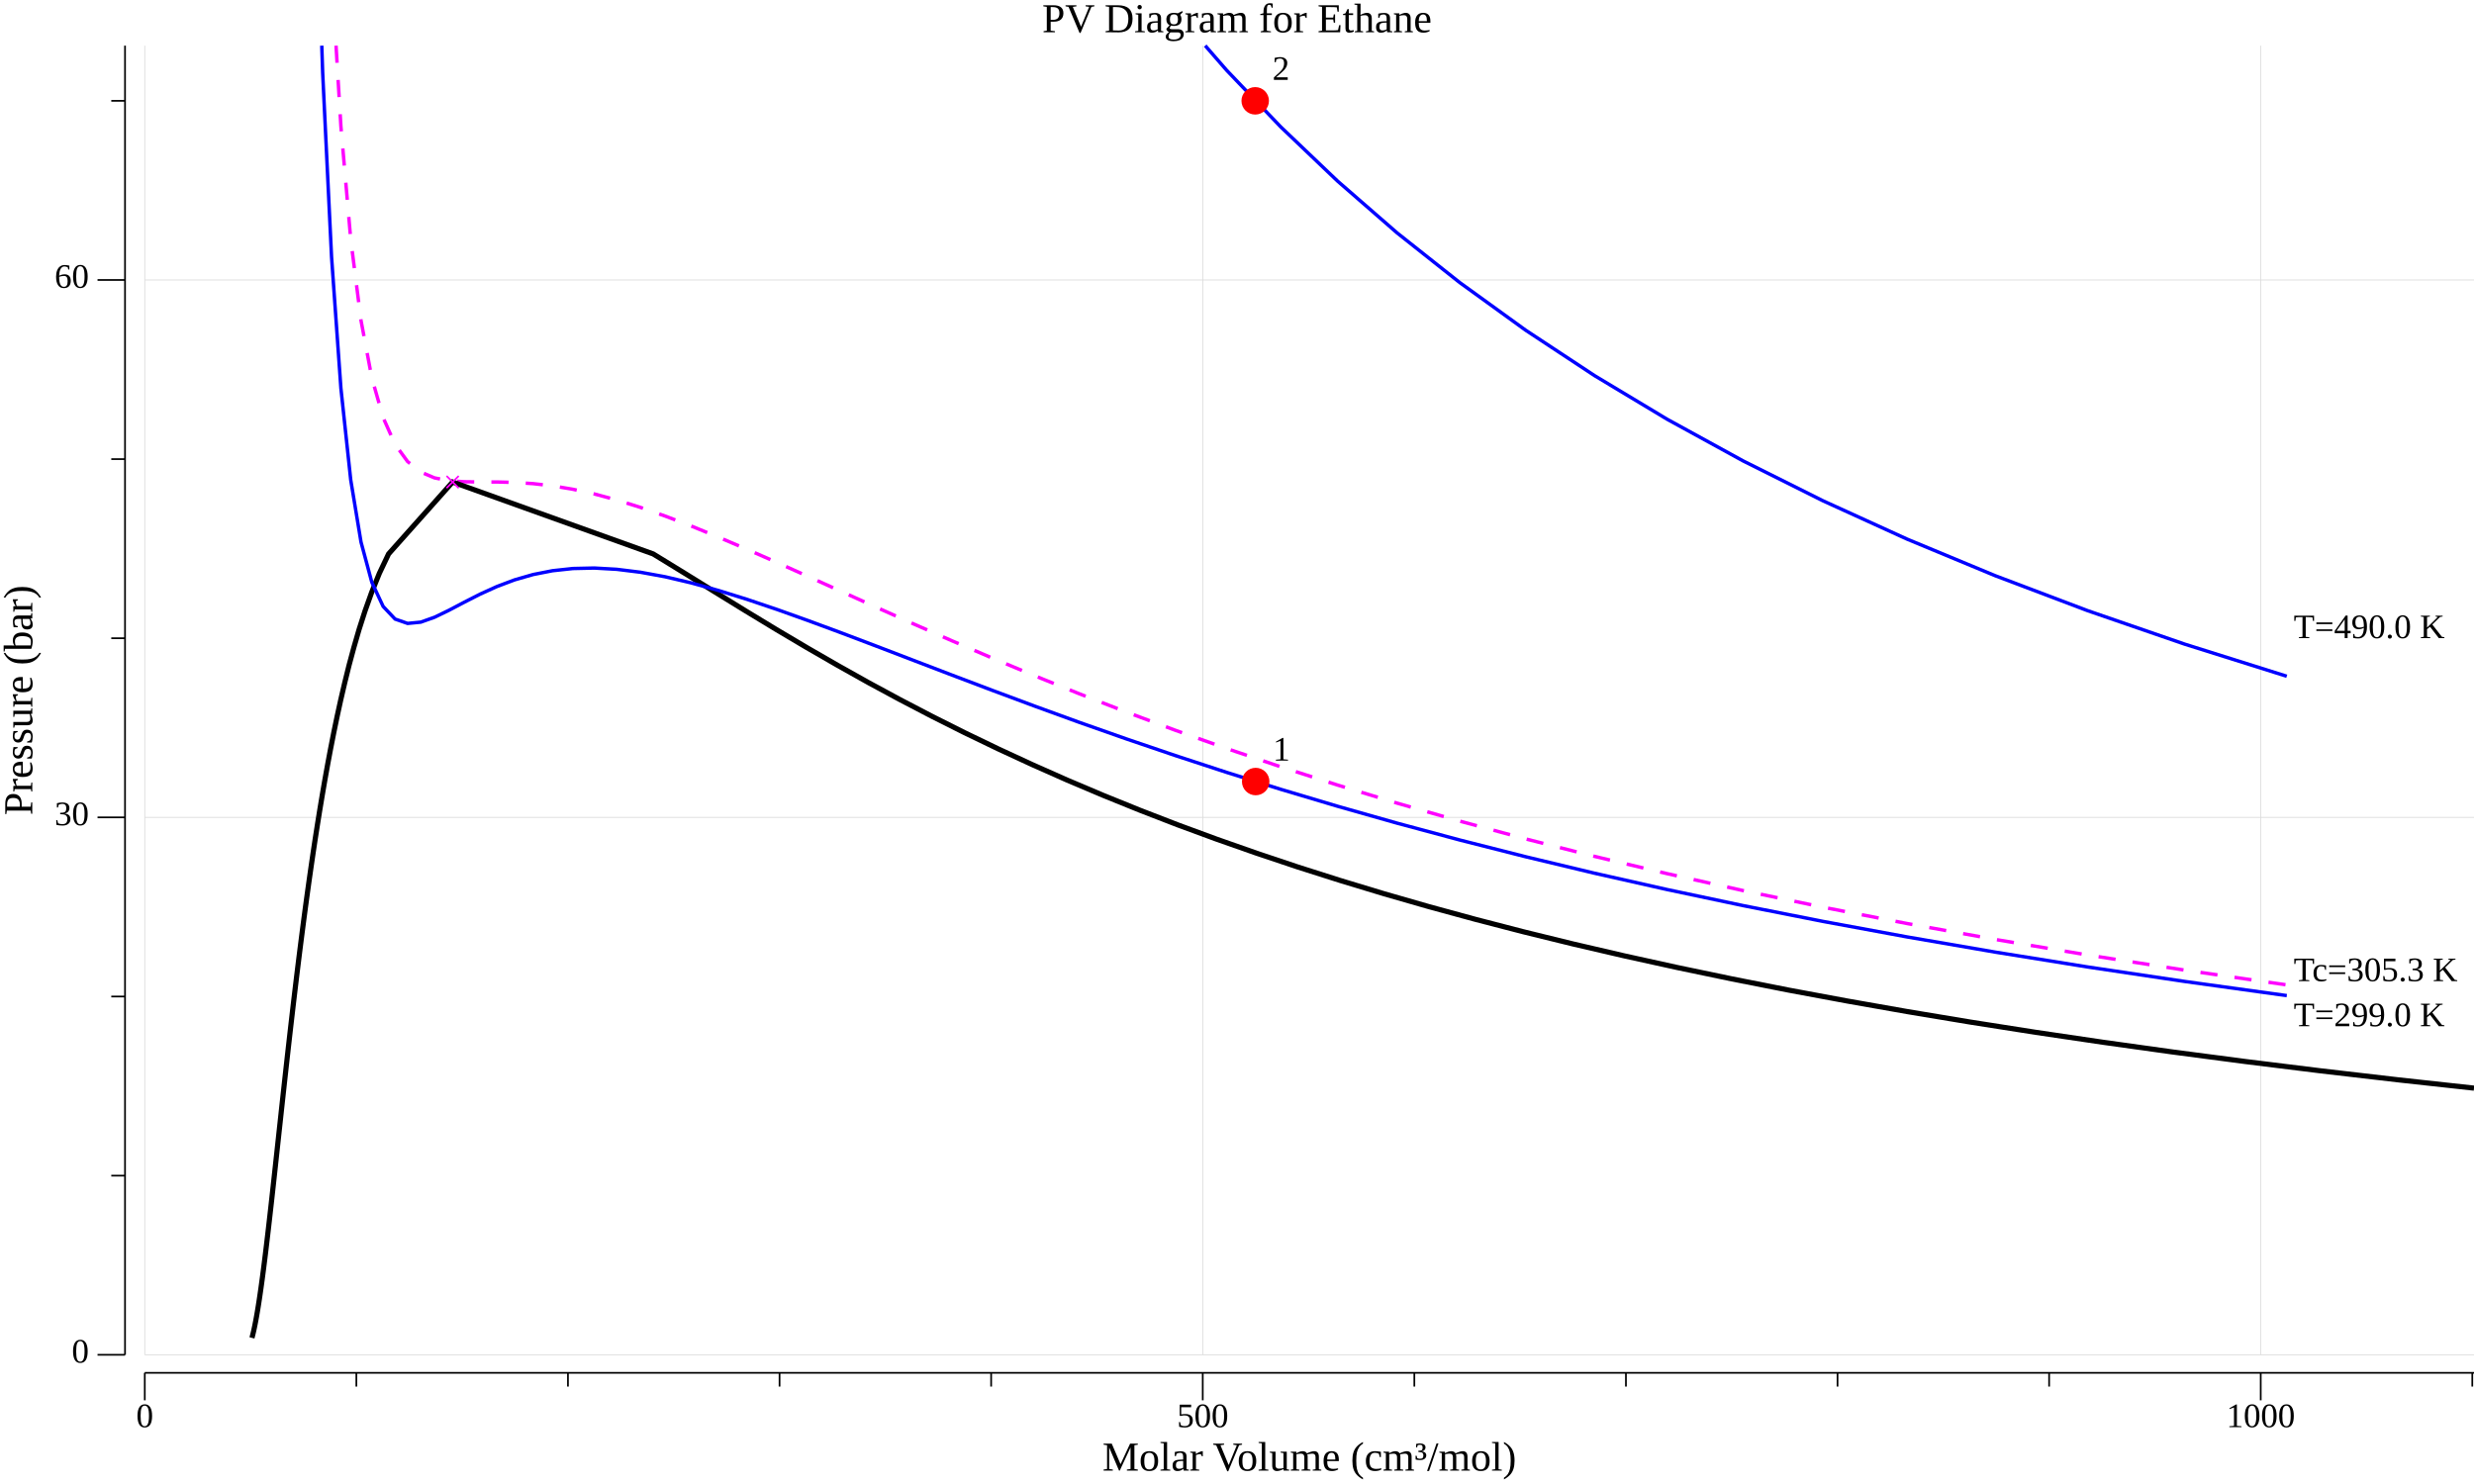
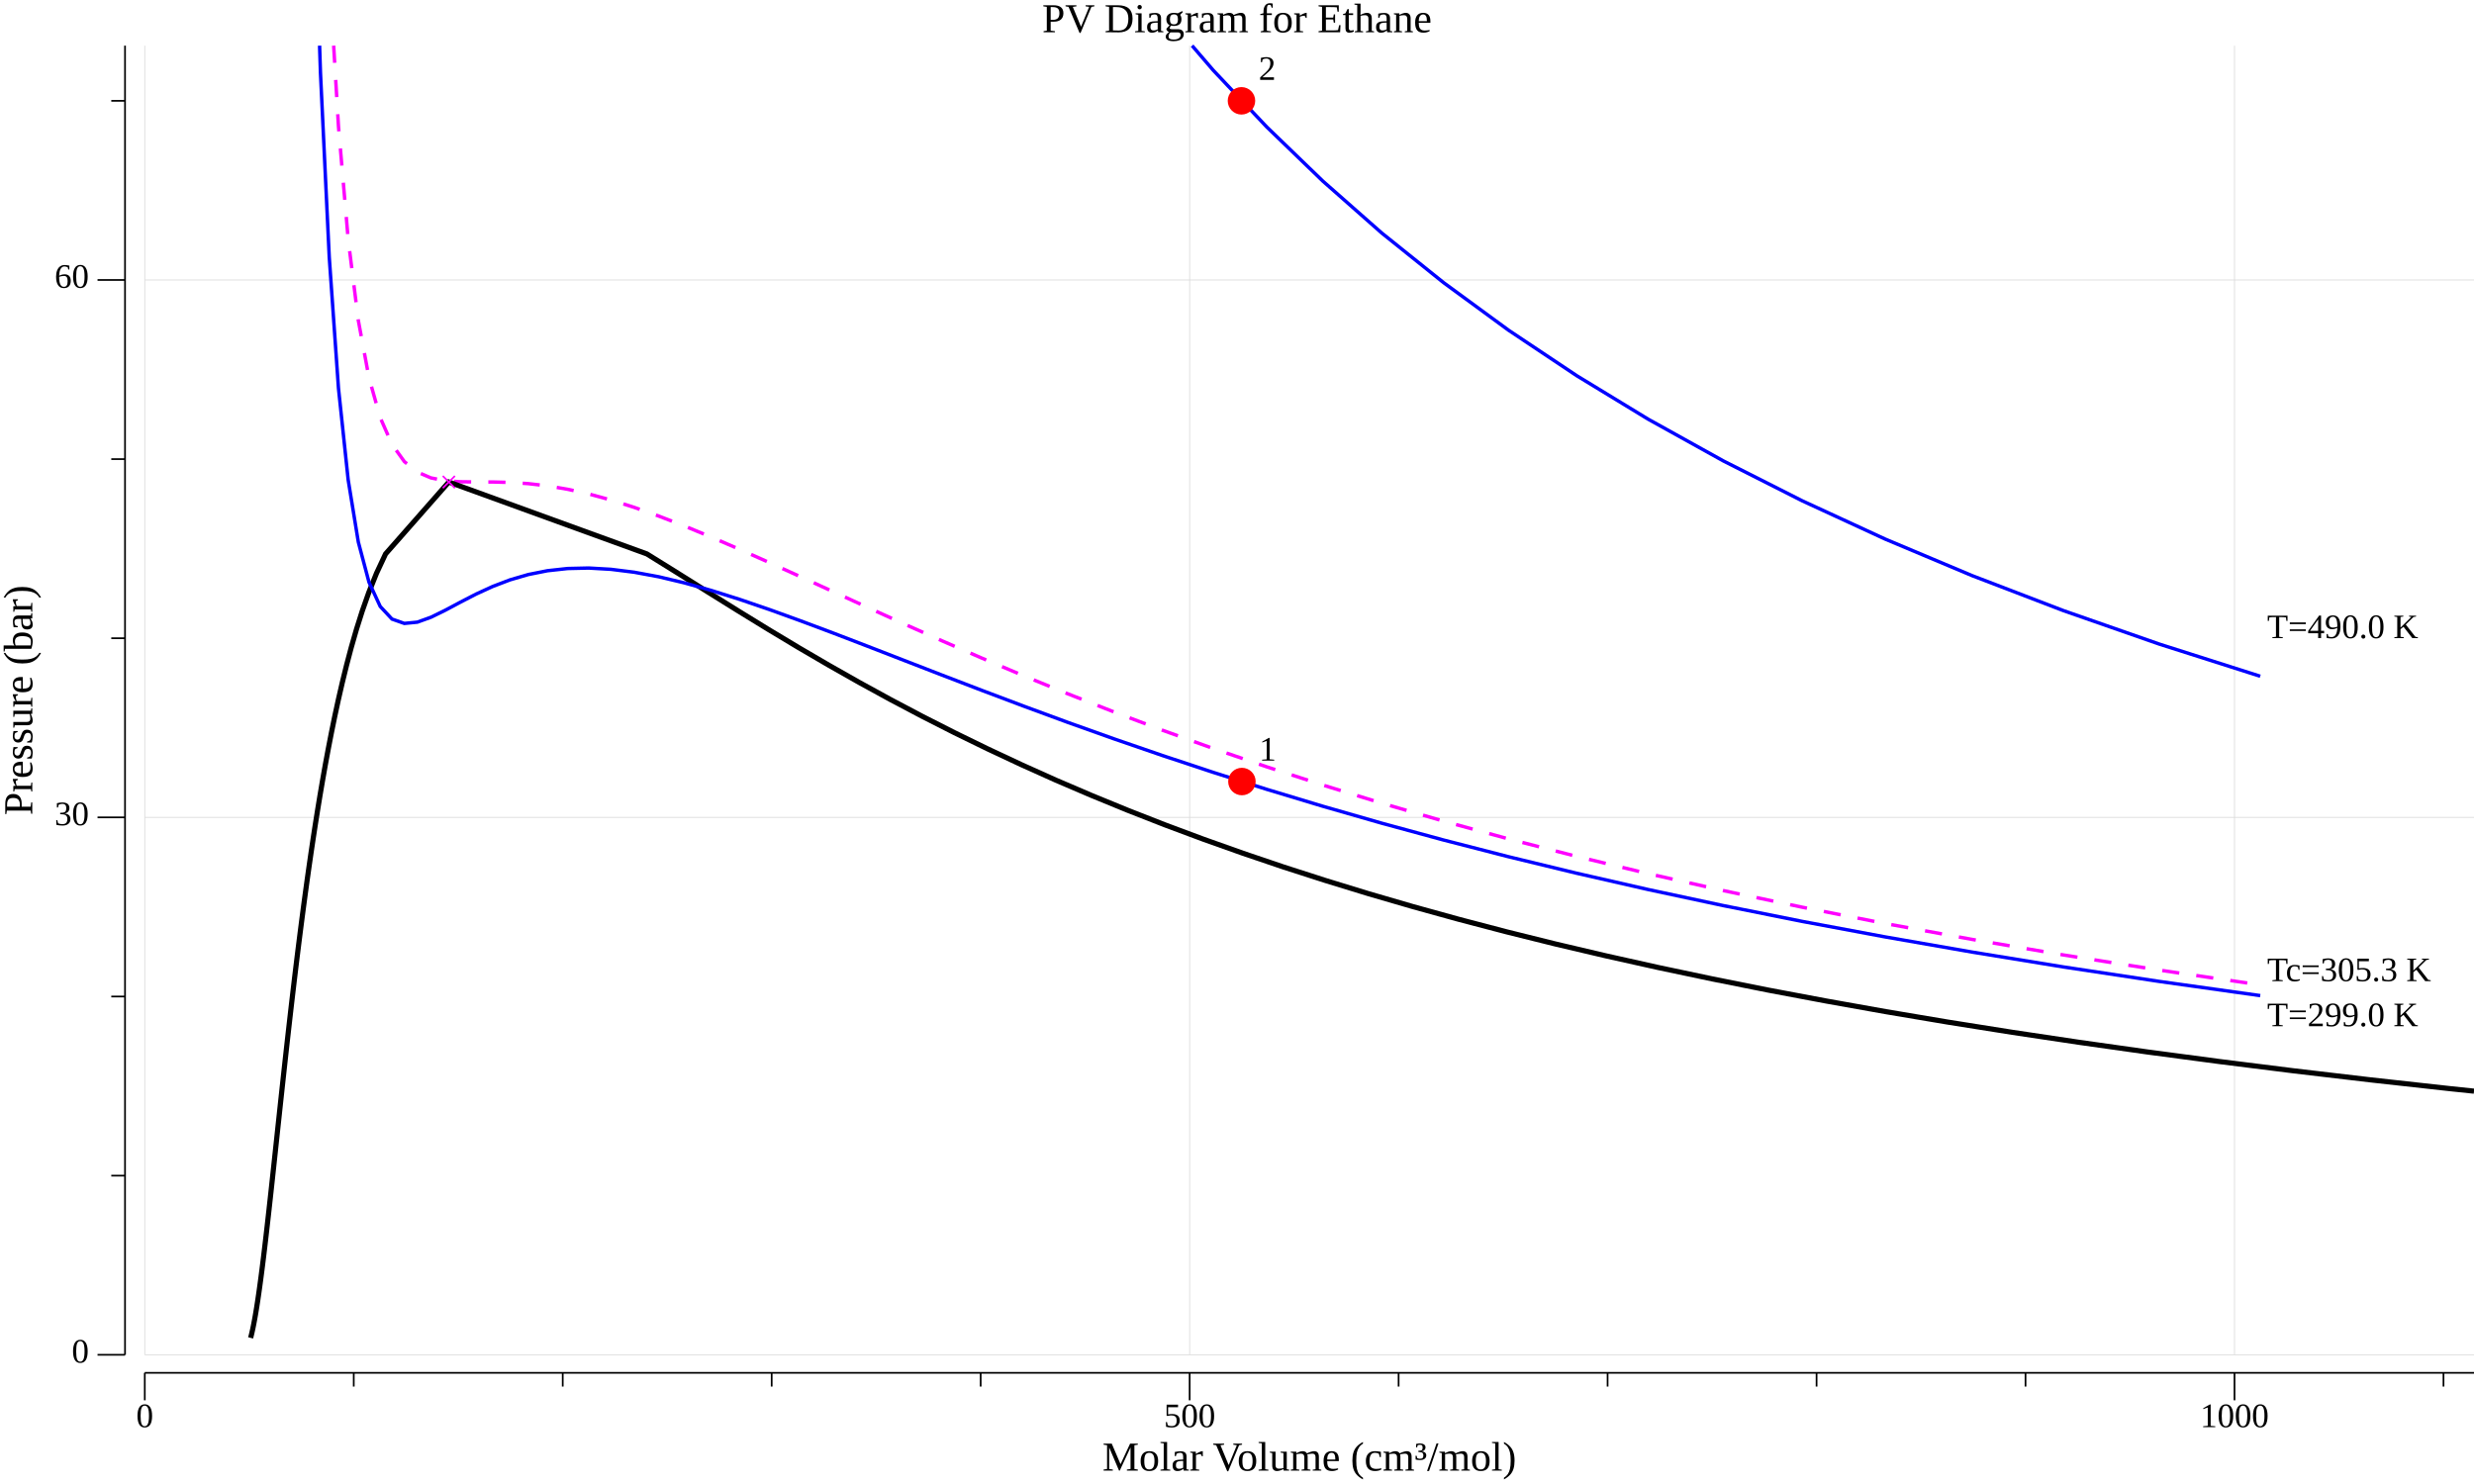
<svg xmlns="http://www.w3.org/2000/svg" width="720pt" height="432pt" viewBox="0 0 720 432">
  <g transform="scale(1, -1) translate(0, -432)">
    <path d="M0,0L720,0L720,432L0,432Z" style="fill:#FFFFFF" />
    <text x="303.29" y="-422.61" transform="scale(1, -1)" style="font-family:Liberation Serif;font-variant:normal;font-weight:normal;font-style:normal;font-size:12px">PV Diagram for Ethane</text>
    <text x="320.83" y="-3.902" transform="scale(1, -1)" style="font-family:Liberation Serif;font-variant:normal;font-weight:normal;font-style:normal;font-size:12px">Molar Volume (cm³/mol)</text>
    <text x="39.635" y="-16.541" transform="scale(1, -1)" style="font-family:Liberation Serif;font-variant:normal;font-weight:normal;font-style:normal;font-size:10px">0</text>
-     <text x="342.53" y="-16.541" transform="scale(1, -1)" style="font-family:Liberation Serif;font-variant:normal;font-weight:normal;font-style:normal;font-size:10px">500</text>
-     <text x="647.93" y="-16.541" transform="scale(1, -1)" style="font-family:Liberation Serif;font-variant:normal;font-weight:normal;font-style:normal;font-size:10px">1000</text>
+     <text x="338.72" y="-16.541" transform="scale(1, -1)" style="font-family:Liberation Serif;font-variant:normal;font-weight:normal;font-style:normal;font-size:10px">500</text>
+     <text x="640.3" y="-16.541" transform="scale(1, -1)" style="font-family:Liberation Serif;font-variant:normal;font-weight:normal;font-style:normal;font-size:10px">1000</text>
    <path d="M42.135,24.363L42.135,32.363" style="fill:none;stroke:#000000;stroke-width:0.5" />
-     <path d="M350.03,24.363L350.03,32.363" style="fill:none;stroke:#000000;stroke-width:0.5" />
-     <path d="M657.93,24.363L657.93,32.363" style="fill:none;stroke:#000000;stroke-width:0.5" />
-     <path d="M103.71,28.363L103.71,32.363" style="fill:none;stroke:#000000;stroke-width:0.5" />
-     <path d="M165.29,28.363L165.29,32.363" style="fill:none;stroke:#000000;stroke-width:0.5" />
-     <path d="M226.87,28.363L226.87,32.363" style="fill:none;stroke:#000000;stroke-width:0.5" />
-     <path d="M288.45,28.363L288.45,32.363" style="fill:none;stroke:#000000;stroke-width:0.5" />
-     <path d="M411.61,28.363L411.61,32.363" style="fill:none;stroke:#000000;stroke-width:0.5" />
-     <path d="M473.19,28.363L473.19,32.363" style="fill:none;stroke:#000000;stroke-width:0.5" />
-     <path d="M534.77,28.363L534.77,32.363" style="fill:none;stroke:#000000;stroke-width:0.5" />
-     <path d="M596.35,28.363L596.35,32.363" style="fill:none;stroke:#000000;stroke-width:0.5" />
-     <path d="M719.5,28.363L719.5,32.363" style="fill:none;stroke:#000000;stroke-width:0.5" />
+     <path d="M346.22,24.363L346.22,32.363" style="fill:none;stroke:#000000;stroke-width:0.5" />
+     <path d="M650.3,24.363L650.3,32.363" style="fill:none;stroke:#000000;stroke-width:0.5" />
+     <path d="M102.95,28.363L102.95,32.363" style="fill:none;stroke:#000000;stroke-width:0.5" />
+     <path d="M163.77,28.363L163.77,32.363" style="fill:none;stroke:#000000;stroke-width:0.5" />
+     <path d="M224.58,28.363L224.58,32.363" style="fill:none;stroke:#000000;stroke-width:0.5" />
+     <path d="M285.4,28.363L285.4,32.363" style="fill:none;stroke:#000000;stroke-width:0.5" />
+     <path d="M407.03,28.363L407.03,32.363" style="fill:none;stroke:#000000;stroke-width:0.5" />
+     <path d="M467.85,28.363L467.85,32.363" style="fill:none;stroke:#000000;stroke-width:0.5" />
+     <path d="M528.67,28.363L528.67,32.363" style="fill:none;stroke:#000000;stroke-width:0.5" />
+     <path d="M589.48,28.363L589.48,32.363" style="fill:none;stroke:#000000;stroke-width:0.5" />
+     <path d="M711.12,28.363L711.12,32.363" style="fill:none;stroke:#000000;stroke-width:0.5" />
    <path d="M42.135,32.363L720,32.363" style="fill:none;stroke:#000000;stroke-width:0.5" />
    <g transform="rotate(90)">
      <text x="194.68" y="9.387" transform="scale(1, -1)" style="font-family:Liberation Serif;font-variant:normal;font-weight:normal;font-style:normal;font-size:12px">Pressure (bar)</text>
    </g>
    <text x="20.885" y="-35.328" transform="scale(1, -1)" style="font-family:Liberation Serif;font-variant:normal;font-weight:normal;font-style:normal;font-size:10px">0</text>
    <text x="15.885" y="-191.77" transform="scale(1, -1)" style="font-family:Liberation Serif;font-variant:normal;font-weight:normal;font-style:normal;font-size:10px">30</text>
    <text x="15.885" y="-348.22" transform="scale(1, -1)" style="font-family:Liberation Serif;font-variant:normal;font-weight:normal;font-style:normal;font-size:10px">60</text>
    <path d="M28.385,37.613L36.385,37.613" style="fill:none;stroke:#000000;stroke-width:0.5" />
    <path d="M28.385,194.06L36.385,194.06" style="fill:none;stroke:#000000;stroke-width:0.5" />
    <path d="M28.385,350.5L36.385,350.5" style="fill:none;stroke:#000000;stroke-width:0.5" />
    <path d="M32.385,89.761L36.385,89.761" style="fill:none;stroke:#000000;stroke-width:0.5" />
    <path d="M32.385,141.91L36.385,141.91" style="fill:none;stroke:#000000;stroke-width:0.5" />
    <path d="M32.385,246.21L36.385,246.21" style="fill:none;stroke:#000000;stroke-width:0.5" />
    <path d="M32.385,298.35L36.385,298.35" style="fill:none;stroke:#000000;stroke-width:0.5" />
    <path d="M32.385,402.65L36.385,402.65" style="fill:none;stroke:#000000;stroke-width:0.5" />
    <path d="M36.385,37.613L36.385,418.71" style="fill:none;stroke:#000000;stroke-width:0.5" />
    <path d="M42.135,37.613L42.135,418.71" style="fill:none;stroke:#DCDCDC;stroke-width:0.25" />
-     <path d="M350.03,37.613L350.03,418.71" style="fill:none;stroke:#DCDCDC;stroke-width:0.25" />
-     <path d="M657.93,37.613L657.93,418.71" style="fill:none;stroke:#DCDCDC;stroke-width:0.25" />
+     <path d="M346.22,37.613L346.22,418.71" style="fill:none;stroke:#DCDCDC;stroke-width:0.25" />
+     <path d="M650.3,37.613L650.3,418.71" style="fill:none;stroke:#DCDCDC;stroke-width:0.25" />
    <path d="M42.135,37.613L720,37.613" style="fill:none;stroke:#DCDCDC;stroke-width:0.25" />
    <path d="M42.135,194.06L720,194.06" style="fill:none;stroke:#DCDCDC;stroke-width:0.25" />
    <path d="M42.135,350.5L720,350.5" style="fill:none;stroke:#DCDCDC;stroke-width:0.25" />
-     <path d="M97.796,418.71L99.214,395.19L102.07,362.34L105.06,338.72L108.21,322L111.51,310.42L114.98,302.64L118.63,297.63L122.45,294.58L126.47,292.88L130.68,292.06L135.11,291.76L139.76,291.7L144.64,291.69L149.77,291.56L155.15,291.21L160.8,290.57L166.73,289.57L172.96,288.21L179.5,286.45L186.37,284.3L193.58,281.77L201.15,278.88L209.1,275.63L217.45,272.07L226.22,268.21L235.42,264.08L245.09,259.71L255.24,255.13L265.89,250.37L277.08,245.45L288.83,240.41L301.16,235.26L314.11,230.04L327.71,224.76L341.99,219.44L356.98,214.11L372.72,208.78L389.25,203.47L406.61,198.2L424.83,192.97L443.97,187.8L464.06,182.7L485.16,177.68L507.31,172.74L530.57,167.9L554.99,163.16L580.63,158.53L607.56,154L635.83,149.59L665.51,145.29" style="fill:none;stroke:#FF00FF;stroke-dasharray:5,5" />
-     <text x="667.51" y="-146.38" transform="scale(1, -1)" style="font-family:Liberation Serif;font-variant:normal;font-weight:normal;font-style:normal;font-size:10px">Tc=305.3 K</text>
-     <path d="M73.323,42.536L73.411,42.864L73.499,43.208L73.589,43.57L73.681,43.95L73.773,44.348L73.867,44.766L73.963,45.203L74.06,45.661L74.158,46.14L74.258,46.64L74.36,47.163L74.463,47.709L74.567,48.278L74.674,48.871L74.782,49.49L74.892,50.134L75.003,50.804L75.117,51.501L75.232,52.226L75.35,52.98L75.469,53.762L75.591,54.574L75.714,55.417L75.84,56.291L75.968,57.197L76.098,58.135L76.231,59.107L76.366,60.114L76.503,61.155L76.643,62.231L76.786,63.345L76.931,64.495L77.079,65.683L77.231,66.911L77.385,68.177L77.542,69.484L77.702,70.832L77.866,72.222L78.033,73.655L78.203,75.131L78.377,76.651L78.555,78.216L78.737,79.828L78.923,81.486L79.113,83.192L79.307,84.946L79.505,86.749L79.709,88.602L79.917,90.506L80.13,92.462L80.348,94.471L80.572,96.533L80.801,98.649L81.036,100.82L81.277,103.05L81.525,105.33L81.779,107.67L82.04,110.08L82.308,112.54L82.584,115.06L82.868,117.64L83.16,120.28L83.461,122.99L83.771,125.76L84.09,128.6L84.42,131.5L84.761,134.47L85.113,137.51L85.476,140.62L85.853,143.79L86.243,147.04L86.647,150.36L87.066,153.75L87.501,157.21L87.954,160.75L88.425,164.37L88.916,168.06L89.428,171.83L89.963,175.68L90.522,179.6L91.108,183.61L91.724,187.7L92.371,191.87L93.053,196.13L93.774,200.47L94.536,204.89L95.346,209.41L96.208,214.01L97.13,218.7L98.118,223.48L99.183,228.35L100.34,233.31L101.59,238.37L102.98,243.52L104.5,248.77L106.22,254.12L108.16,259.56L110.41,265.11L113.09,270.75L131.73,291.68L190.09,270.75L199.28,265.11L208.23,259.56L217.07,254.12L225.89,248.77L234.75,243.52L243.68,238.37L252.71,233.31L261.89,228.35L271.23,223.48L280.75,218.7L290.48,214.01L300.43,209.41L310.62,204.89L321.06,200.47L331.78,196.13L342.79,191.87L354.11,187.7L365.75,183.61L377.73,179.6L390.07,175.68L402.78,171.83L415.89,168.06L429.42,164.37L443.38,160.75L457.8,157.21L472.69,153.75L488.09,150.36L504,147.04L520.47,143.79L537.51,140.62L555.15,137.51L573.42,134.47L592.35,131.5L611.98,128.6L632.32,125.76L653.43,122.99L675.33,120.28L698.06,117.64L720,115.24" style="fill:none;stroke:#000000;stroke-width:1.5" />
-     <path d="M129.96,289.91L133.5,293.45" style="fill:none;stroke:#FF00FF;stroke-width:0.5" />
-     <path d="M129.96,293.45L133.5,289.91" style="fill:none;stroke:#FF00FF;stroke-width:0.5" />
-     <path d="M93.645,418.71L93.907,410.81L96.495,357.15L99.214,318.96L102.07,292.3L105.06,274.22L108.21,262.5L111.51,255.46L114.98,251.79L118.63,250.52L122.45,250.89L126.47,252.32L130.68,254.36L135.11,256.69L139.76,259.06L144.64,261.27L149.77,263.2L155.15,264.75L160.8,265.86L166.73,266.5L172.96,266.64L179.5,266.27L186.37,265.42L193.58,264.1L201.15,262.32L209.1,260.11L217.45,257.51L226.22,254.55L235.42,251.26L245.09,247.68L255.24,243.83L265.89,239.75L277.08,235.47L288.83,231.02L301.16,226.43L314.11,221.72L327.71,216.93L341.99,212.07L356.98,207.16L372.72,202.23L389.25,197.3L406.61,192.37L424.83,187.47L443.97,182.61L464.06,177.8L485.16,173.05L507.31,168.37L530.57,163.77L554.99,159.26L580.63,154.84L607.56,150.51L635.83,146.29L665.51,142.17" style="fill:none;stroke:#0000FF" />
-     <text x="667.51" y="-133.26" transform="scale(1, -1)" style="font-family:Liberation Serif;font-variant:normal;font-weight:normal;font-style:normal;font-size:10px">T=299.0 K</text>
-     <path d="M369.44,204.49A4,4 0 1 1 361.44,204.49A4,4 0 1 1 369.44,204.49Z" style="fill:#FF0000" />
-     <text x="370.44" y="-210.58" transform="scale(1, -1)" style="font-family:Liberation Serif;font-variant:normal;font-weight:normal;font-style:normal;font-size:10px">1</text>
-     <path d="M350.75,418.71L356.98,411.55L372.72,395.07L389.25,379.3L406.61,364.19L424.83,349.74L443.97,335.9L464.06,322.65L485.16,309.97L507.31,297.82L530.57,286.2L554.99,275.07L580.63,264.42L607.56,254.23L635.83,244.48L665.51,235.14" style="fill:none;stroke:#0000FF" />
-     <text x="667.51" y="-246.23" transform="scale(1, -1)" style="font-family:Liberation Serif;font-variant:normal;font-weight:normal;font-style:normal;font-size:10px">T=490.0 K</text>
-     <path d="M369.3,402.65A4,4 0 1 1 361.3,402.65A4,4 0 1 1 369.3,402.65Z" style="fill:#FF0000" />
-     <text x="370.3" y="-408.74" transform="scale(1, -1)" style="font-family:Liberation Serif;font-variant:normal;font-weight:normal;font-style:normal;font-size:10px">2</text>
+     <path d="M97.107,418.71L98.507,395.19L101.33,362.34L104.28,338.72L107.39,322L110.66,310.42L114.08,302.64L117.68,297.63L121.46,294.58L125.42,292.88L129.59,292.06L133.96,291.76L138.55,291.7L143.37,291.69L148.43,291.56L153.75,291.21L159.33,290.57L165.19,289.57L171.34,288.21L177.8,286.45L184.58,284.3L191.71,281.77L199.19,278.88L207.04,275.63L215.28,272.07L223.94,268.21L233.03,264.08L242.58,259.71L252.6,255.13L263.12,250.37L274.17,245.45L285.77,240.41L297.95,235.26L310.74,230.04L324.17,224.76L338.28,219.44L353.08,214.11L368.63,208.78L384.96,203.47L402.1,198.2L420.1,192.97L438.99,187.8L458.84,182.7L479.67,177.68L501.55,172.74L524.52,167.9L548.64,163.16L573.96,158.53L600.55,154L628.48,149.59L657.79,145.29" style="fill:none;stroke:#FF00FF;stroke-dasharray:5,5" />
+     <text x="659.79" y="-146.38" transform="scale(1, -1)" style="font-family:Liberation Serif;font-variant:normal;font-weight:normal;font-style:normal;font-size:10px">Tc=305.3 K</text>
+     <path d="M72.937,42.536L73.023,42.864L73.111,43.208L73.2,43.57L73.29,43.95L73.382,44.348L73.474,44.766L73.569,45.203L73.665,45.661L73.762,46.14L73.86,46.64L73.961,47.163L74.062,47.709L74.166,48.278L74.271,48.871L74.378,49.49L74.486,50.134L74.596,50.804L74.709,51.501L74.823,52.226L74.939,52.98L75.056,53.762L75.176,54.574L75.298,55.417L75.422,56.291L75.549,57.197L75.677,58.135L75.808,59.107L75.942,60.114L76.077,61.155L76.216,62.231L76.357,63.345L76.5,64.495L76.647,65.683L76.796,66.911L76.948,68.177L77.103,69.484L77.262,70.832L77.423,72.222L77.588,73.655L77.757,75.131L77.929,76.651L78.104,78.216L78.284,79.828L78.467,81.486L78.655,83.192L78.847,84.946L79.043,86.749L79.243,88.602L79.449,90.506L79.659,92.462L79.875,94.471L80.096,96.533L80.322,98.649L80.554,100.82L80.792,103.05L81.037,105.33L81.288,107.67L81.546,110.08L81.811,112.54L82.083,115.06L82.363,117.64L82.652,120.28L82.949,122.99L83.255,125.76L83.571,128.6L83.897,131.5L84.233,134.47L84.581,137.51L84.94,140.62L85.312,143.79L85.697,147.04L86.096,150.36L86.51,153.75L86.94,157.21L87.387,160.75L87.852,164.37L88.336,168.06L88.842,171.83L89.37,175.68L89.923,179.6L90.502,183.61L91.11,187.7L91.749,191.87L92.423,196.13L93.134,200.47L93.887,204.89L94.687,209.41L95.539,214.01L96.449,218.7L97.425,223.48L98.477,228.35L99.616,233.31L100.86,238.37L102.22,243.52L103.73,248.77L105.42,254.12L107.34,259.56L109.57,265.11L112.21,270.75L130.62,291.68L188.26,270.75L197.33,265.11L206.17,259.56L214.91,254.12L223.62,248.77L232.36,243.52L241.18,238.37L250.11,233.31L259.17,228.35L268.39,223.48L277.8,218.7L287.41,214.01L297.23,209.41L307.29,204.89L317.61,200.47L328.19,196.13L339.07,191.87L350.24,187.7L361.74,183.61L373.57,179.6L385.76,175.68L398.32,171.83L411.27,168.06L424.62,164.37L438.41,160.75L452.65,157.21L467.36,153.75L482.56,150.36L498.29,147.04L514.55,143.79L531.38,140.62L548.8,137.51L566.84,134.47L585.54,131.5L604.92,128.6L625.01,125.76L645.86,122.99L667.49,120.28L689.94,117.64L713.26,115.06L720,114.36" style="fill:none;stroke:#000000;stroke-width:1.5" />
+     <path d="M128.86,289.91L132.39,293.45" style="fill:none;stroke:#FF00FF;stroke-width:0.5" />
+     <path d="M128.86,293.45L132.39,289.91" style="fill:none;stroke:#FF00FF;stroke-width:0.5" />
+     <path d="M93.007,418.71L93.266,410.81L95.822,357.15L98.507,318.96L101.33,292.3L104.28,274.22L107.39,262.5L110.66,255.46L114.08,251.79L117.68,250.52L121.46,250.89L125.42,252.32L129.59,254.36L133.96,256.69L138.55,259.06L143.37,261.27L148.43,263.2L153.75,264.75L159.33,265.86L165.19,266.5L171.34,266.64L177.8,266.27L184.58,265.42L191.71,264.1L199.19,262.32L207.04,260.11L215.28,257.51L223.94,254.55L233.03,251.26L242.58,247.68L252.6,243.83L263.12,239.75L274.17,235.47L285.77,231.02L297.95,226.43L310.74,221.72L324.17,216.93L338.28,212.07L353.08,207.16L368.63,202.23L384.96,197.3L402.1,192.37L420.1,187.47L438.99,182.61L458.84,177.8L479.67,173.05L501.55,168.37L524.52,163.77L548.64,159.26L573.96,154.84L600.55,150.51L628.48,146.29L657.79,142.17" style="fill:none;stroke:#0000FF" />
+     <text x="659.79" y="-133.26" transform="scale(1, -1)" style="font-family:Liberation Serif;font-variant:normal;font-weight:normal;font-style:normal;font-size:10px">T=299.0 K</text>
+     <path d="M365.43,204.49A4,4 0 1 1 357.43,204.49A4,4 0 1 1 365.43,204.49Z" style="fill:#FF0000" />
+     <text x="366.43" y="-210.58" transform="scale(1, -1)" style="font-family:Liberation Serif;font-variant:normal;font-weight:normal;font-style:normal;font-size:10px">1</text>
+     <path d="M346.93,418.71L353.08,411.55L368.63,395.07L384.96,379.3L402.1,364.19L420.1,349.74L438.99,335.9L458.84,322.65L479.67,309.97L501.55,297.82L524.52,286.2L548.64,275.07L573.96,264.42L600.55,254.23L628.48,244.48L657.79,235.14" style="fill:none;stroke:#0000FF" />
+     <text x="659.79" y="-246.23" transform="scale(1, -1)" style="font-family:Liberation Serif;font-variant:normal;font-weight:normal;font-style:normal;font-size:10px">T=490.0 K</text>
+     <path d="M365.3,402.65A4,4 0 1 1 357.3,402.65A4,4 0 1 1 365.3,402.65Z" style="fill:#FF0000" />
+     <text x="366.3" y="-408.74" transform="scale(1, -1)" style="font-family:Liberation Serif;font-variant:normal;font-weight:normal;font-style:normal;font-size:10px">2</text>
  </g>
</svg>
